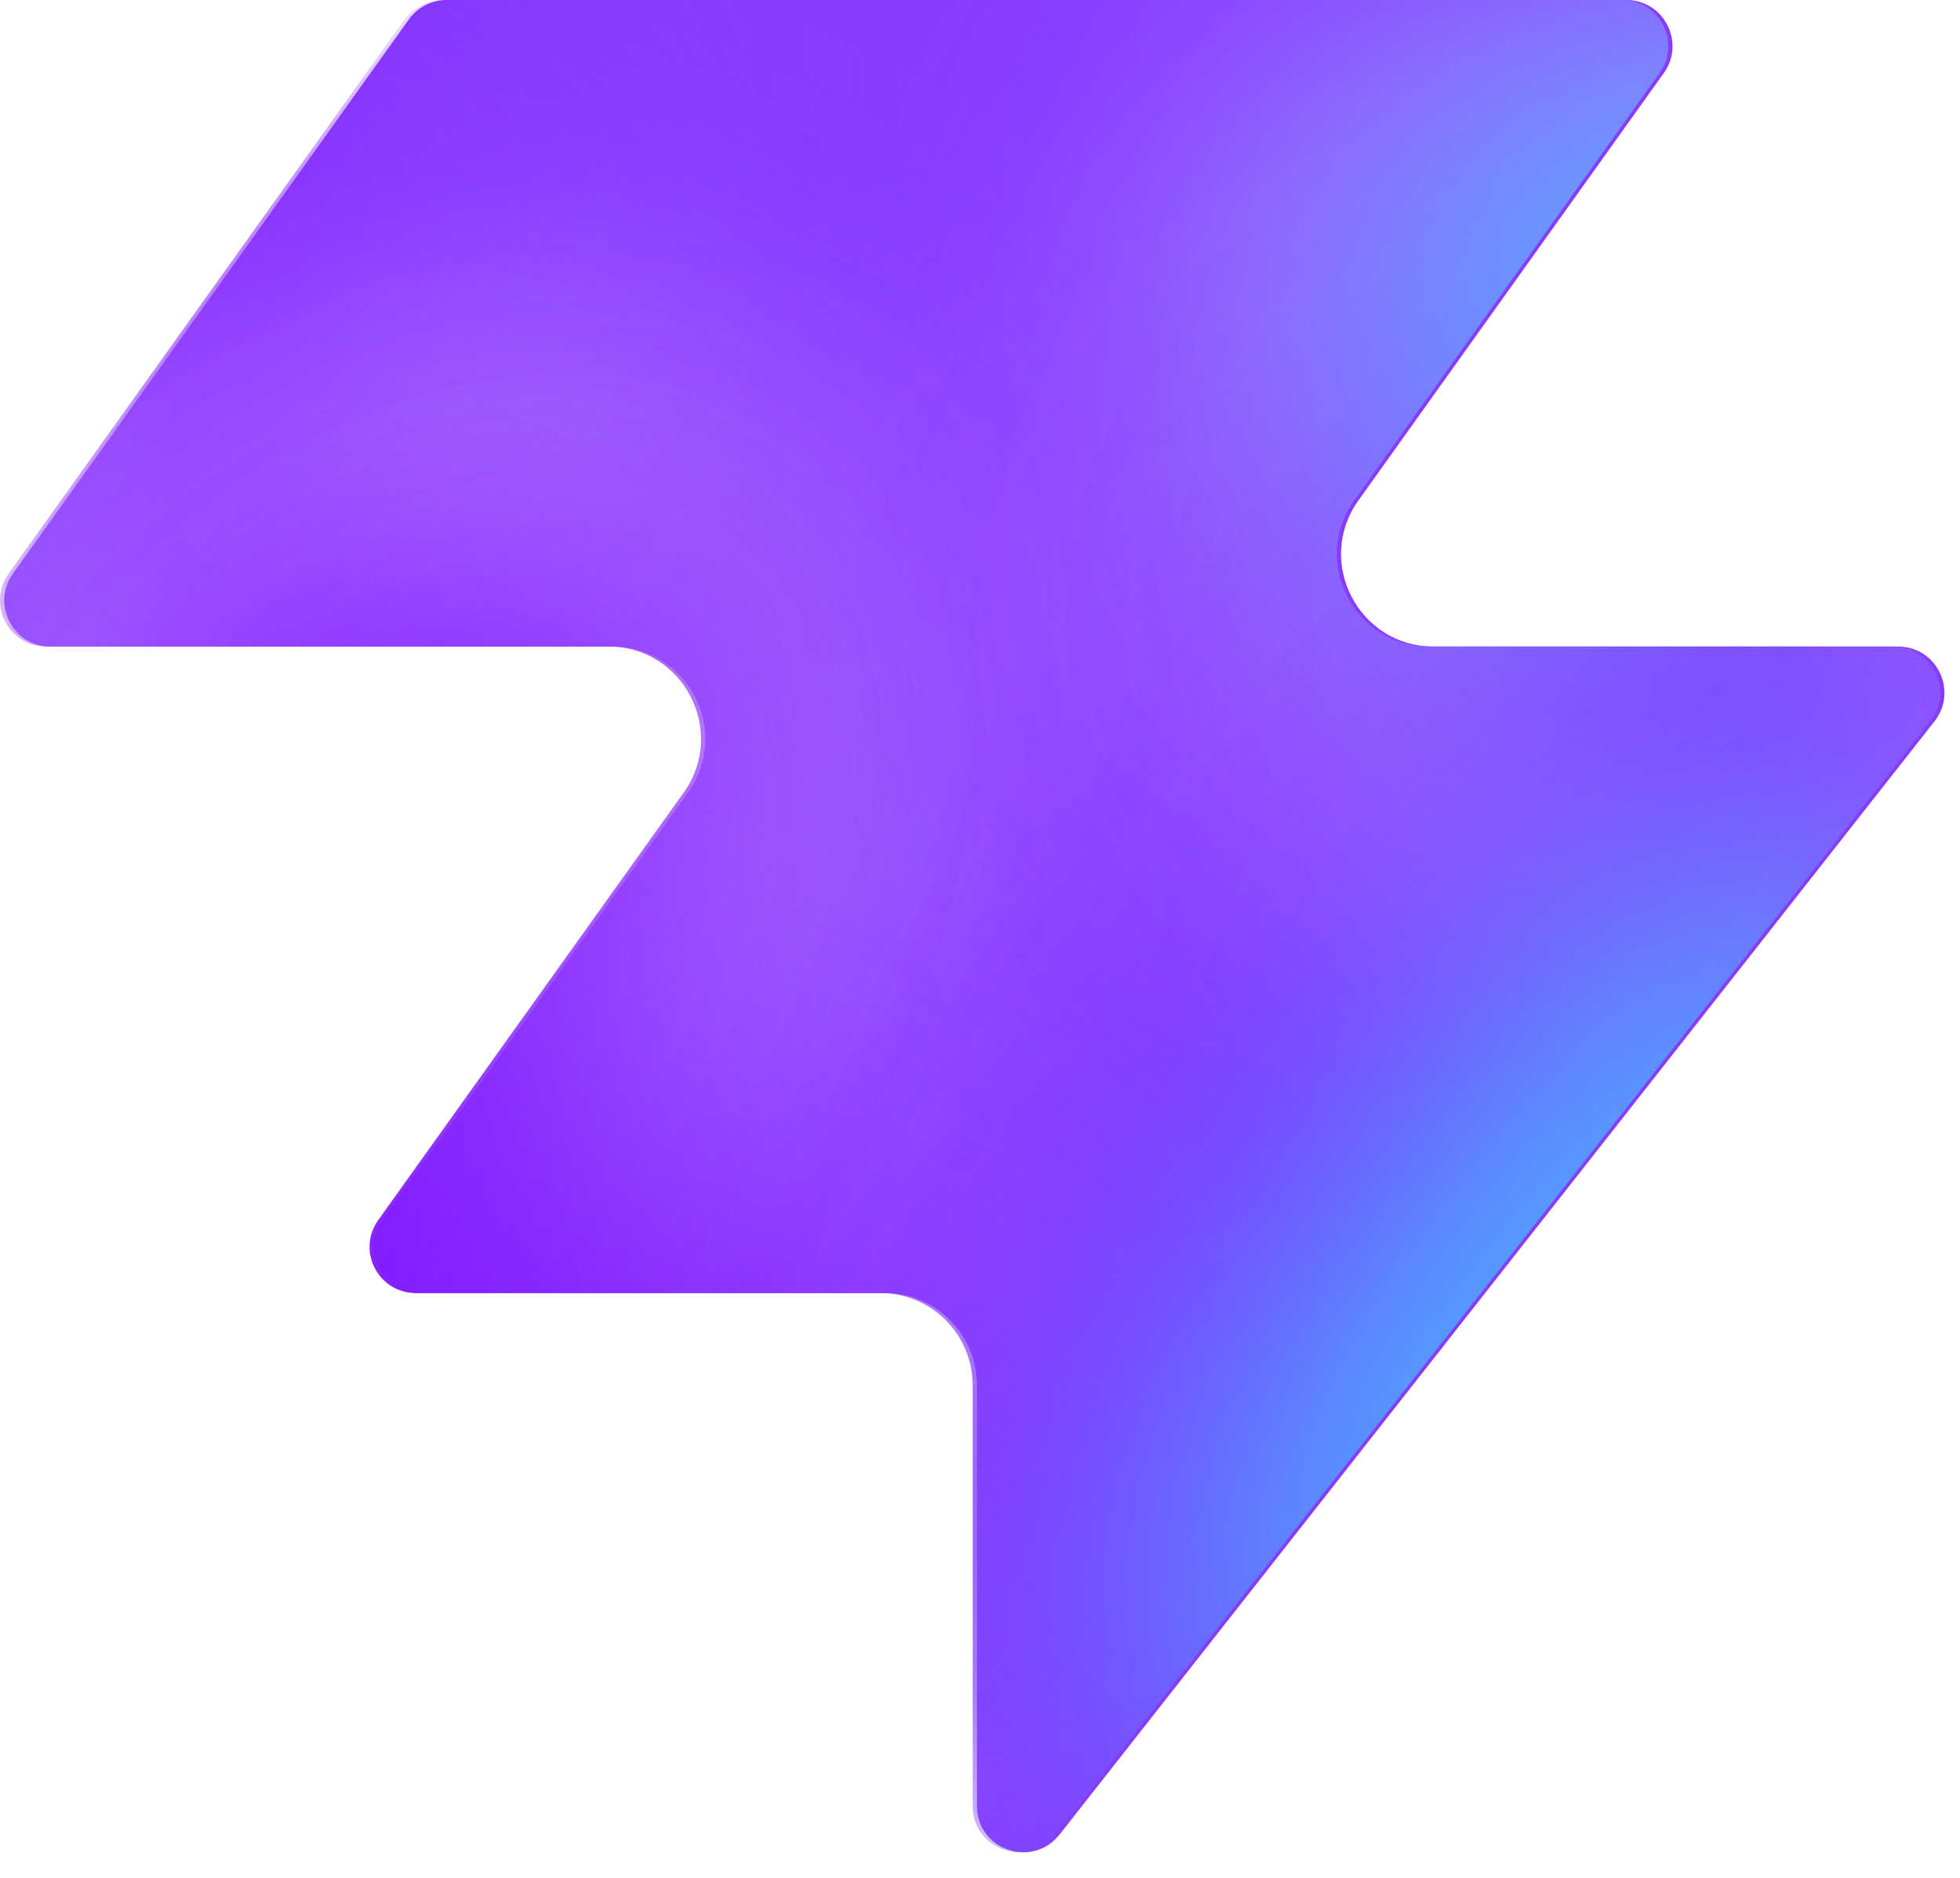
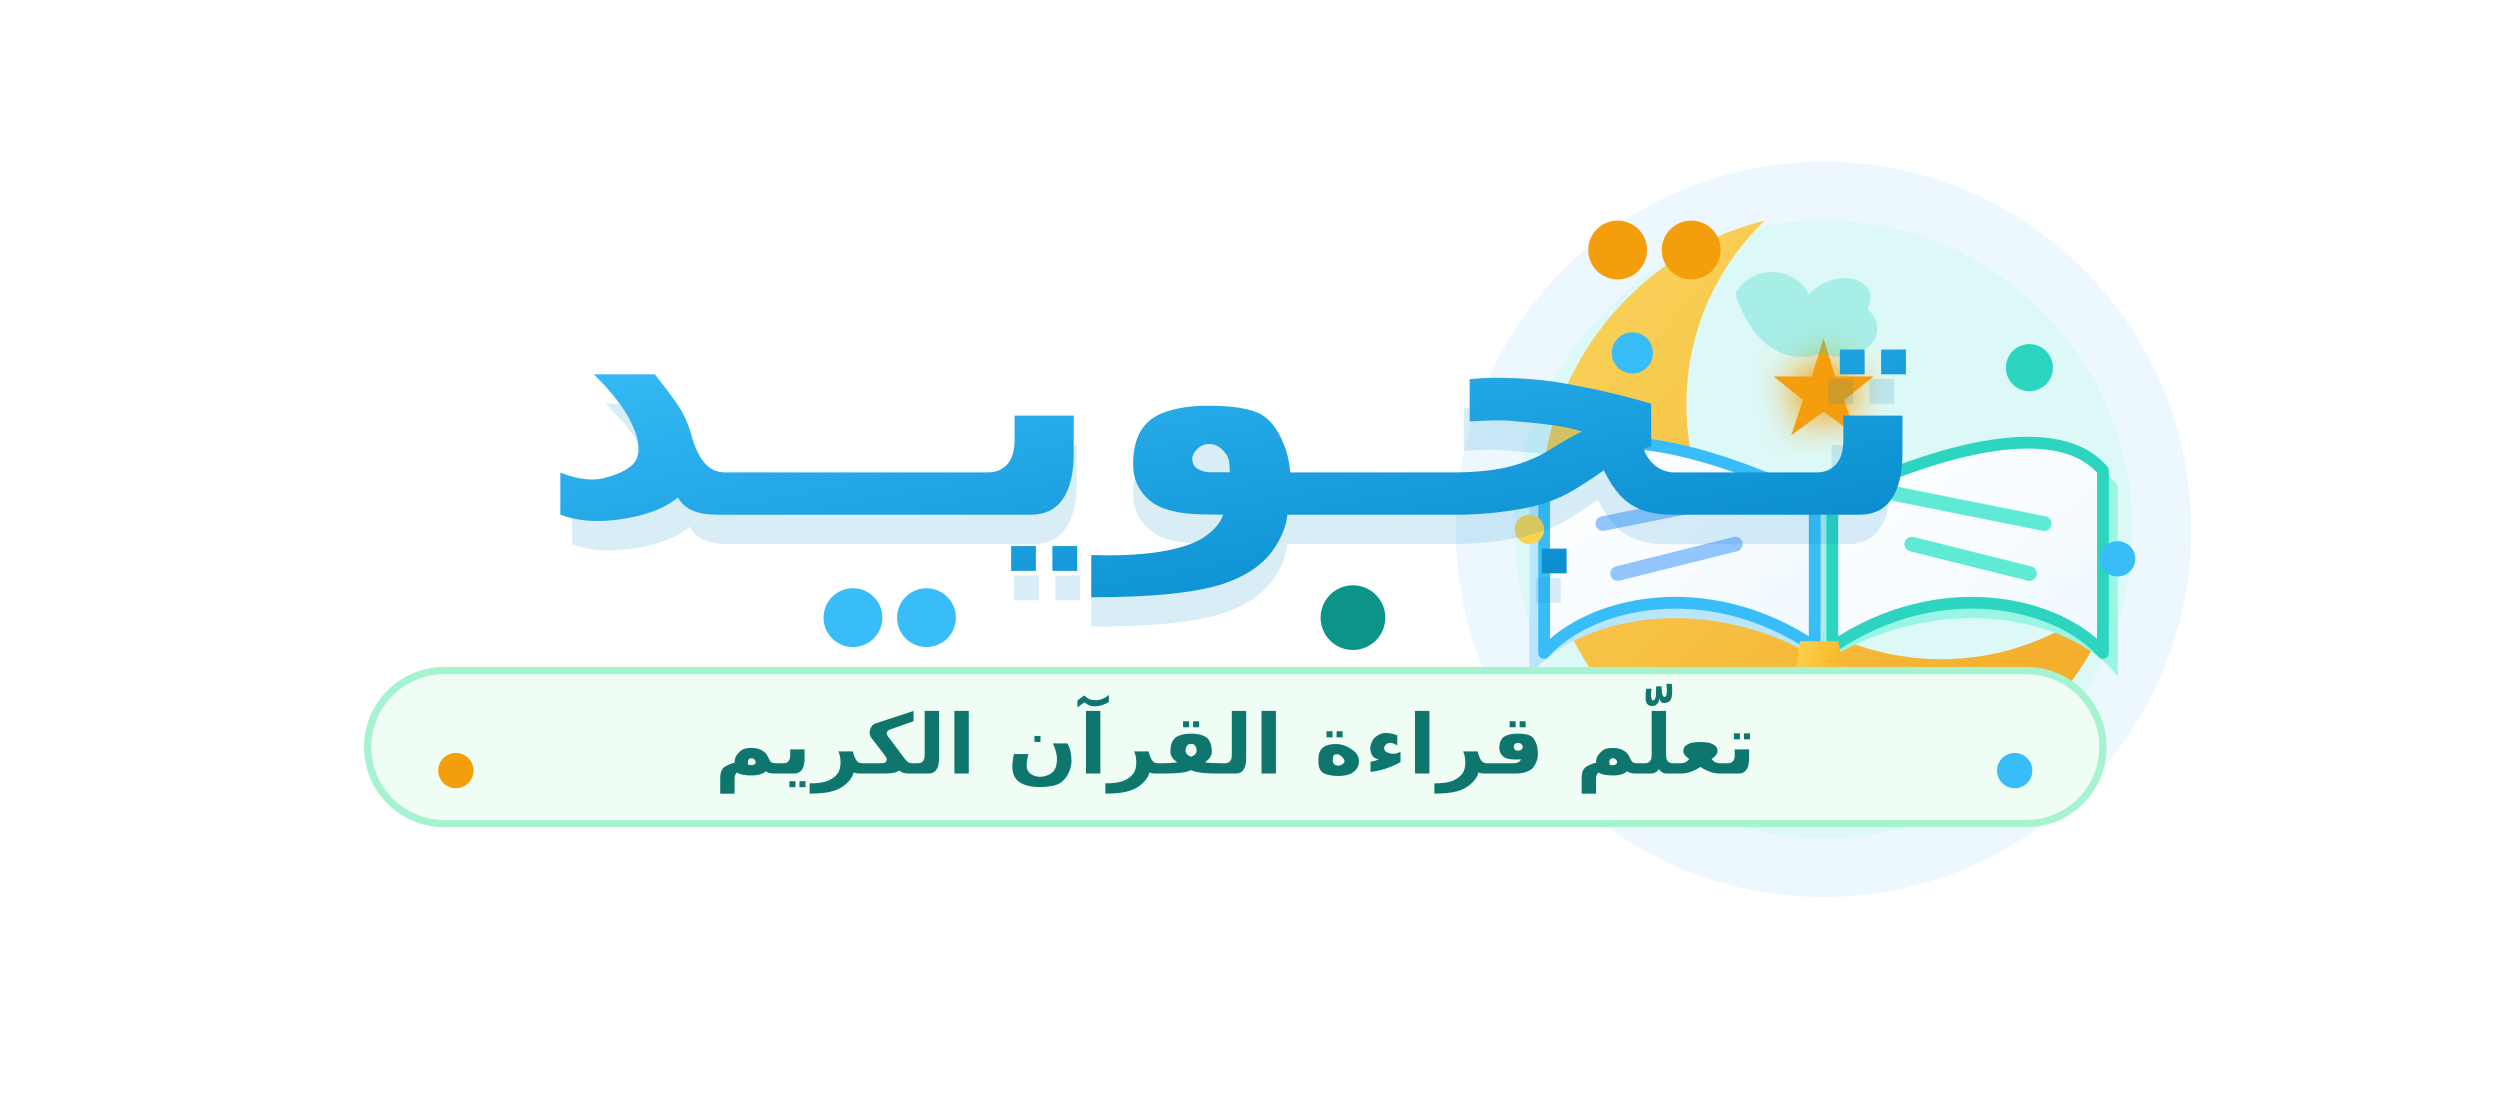
- <svg xmlns="http://www.w3.org/2000/svg" width="48" height="46" fill="none" viewBox="0 0 48 46">
-   <path fill="#863bff" d="M25.946 44.938c-.664.845-2.021.375-2.021-.698V33.937a2.26 2.26 0 0 0-2.262-2.262H10.287c-.92 0-1.456-1.04-.92-1.788l7.48-10.471c1.07-1.497 0-3.578-1.842-3.578H1.237c-.92 0-1.456-1.04-.92-1.788L10.013.474c.214-.297.556-.474.92-.474h28.894c.92 0 1.456 1.04.92 1.788l-7.48 10.471c-1.07 1.498 0 3.579 1.842 3.579h11.377c.943 0 1.473 1.088.89 1.83L25.947 44.94z" style="fill:#863bff;fill:color(display-p3 .525 .23 1);fill-opacity:1" />
-   <mask id="a" width="48" height="46" x="0" y="0" maskUnits="userSpaceOnUse" style="mask-type:alpha">
-     <path fill="#000" d="M25.842 44.938c-.664.844-2.021.375-2.021-.698V33.937a2.26 2.26 0 0 0-2.262-2.262H10.183c-.92 0-1.456-1.04-.92-1.788l7.48-10.471c1.07-1.498 0-3.579-1.842-3.579H1.133c-.92 0-1.456-1.04-.92-1.787L9.91.473c.214-.297.556-.474.92-.474h28.894c.92 0 1.456 1.04.92 1.788l-7.48 10.471c-1.07 1.498 0 3.578 1.842 3.578h11.377c.943 0 1.473 1.088.89 1.832L25.843 44.94z" style="fill:#000;fill-opacity:1" />
-   </mask>
-   <g mask="url(#a)">
-     <g filter="url(#b)">
-       <ellipse cx="5.508" cy="14.704" fill="#ede6ff" rx="5.508" ry="14.704" style="fill:#ede6ff;fill:color(display-p3 .927 .903 1);fill-opacity:1" transform="matrix(.00324 1 1 -.00324 -4.47 31.516)" />
-     </g>
-     <g filter="url(#c)">
-       <ellipse cx="10.399" cy="29.851" fill="#ede6ff" rx="10.399" ry="29.851" style="fill:#ede6ff;fill:color(display-p3 .927 .903 1);fill-opacity:1" transform="matrix(.00324 1 1 -.00324 -39.328 7.883)" />
-     </g>
-     <g filter="url(#d)">
-       <ellipse cx="5.508" cy="30.487" fill="#7e14ff" rx="5.508" ry="30.487" style="fill:#7e14ff;fill:color(display-p3 .492 .077 1);fill-opacity:1" transform="rotate(89.814 -25.913 -14.639)scale(1 -1)" />
-     </g>
-     <g filter="url(#e)">
-       <ellipse cx="5.508" cy="30.599" fill="#7e14ff" rx="5.508" ry="30.599" style="fill:#7e14ff;fill:color(display-p3 .492 .077 1);fill-opacity:1" transform="rotate(89.814 -32.644 -3.334)scale(1 -1)" />
-     </g>
-     <g filter="url(#f)">
-       <ellipse cx="5.508" cy="30.599" fill="#7e14ff" rx="5.508" ry="30.599" style="fill:#7e14ff;fill:color(display-p3 .492 .077 1);fill-opacity:1" transform="matrix(.00324 1 1 -.00324 -34.34 30.47)" />
-     </g>
-     <g filter="url(#g)">
-       <ellipse cx="14.072" cy="22.078" fill="#ede6ff" rx="14.072" ry="22.078" style="fill:#ede6ff;fill:color(display-p3 .927 .903 1);fill-opacity:1" transform="rotate(93.35 24.506 48.493)scale(-1 1)" />
-     </g>
-     <g filter="url(#h)">
-       <ellipse cx="3.47" cy="21.501" fill="#7e14ff" rx="3.47" ry="21.501" style="fill:#7e14ff;fill:color(display-p3 .492 .077 1);fill-opacity:1" transform="rotate(89.009 28.708 47.59)scale(-1 1)" />
-     </g>
-     <g filter="url(#i)">
-       <ellipse cx="3.47" cy="21.501" fill="#7e14ff" rx="3.47" ry="21.501" style="fill:#7e14ff;fill:color(display-p3 .492 .077 1);fill-opacity:1" transform="rotate(89.009 28.708 47.59)scale(-1 1)" />
-     </g>
-     <g filter="url(#j)">
-       <ellipse cx=".387" cy="8.972" fill="#7e14ff" rx="4.407" ry="29.108" style="fill:#7e14ff;fill:color(display-p3 .492 .077 1);fill-opacity:1" transform="rotate(39.51 .387 8.972)" />
-     </g>
-     <g filter="url(#k)">
-       <ellipse cx="47.523" cy="-6.092" fill="#7e14ff" rx="4.407" ry="29.108" style="fill:#7e14ff;fill:color(display-p3 .492 .077 1);fill-opacity:1" transform="rotate(37.892 47.523 -6.092)" />
-     </g>
-     <g filter="url(#l)">
-       <ellipse cx="41.412" cy="6.333" fill="#47bfff" rx="5.971" ry="9.665" style="fill:#47bfff;fill:color(display-p3 .28 .748 1);fill-opacity:1" transform="rotate(37.892 41.412 6.333)" />
-     </g>
-     <g filter="url(#m)">
-       <ellipse cx="-1.879" cy="38.332" fill="#7e14ff" rx="4.407" ry="29.108" style="fill:#7e14ff;fill:color(display-p3 .492 .077 1);fill-opacity:1" transform="rotate(37.892 -1.88 38.332)" />
-     </g>
-     <g filter="url(#n)">
-       <ellipse cx="-1.879" cy="38.332" fill="#7e14ff" rx="4.407" ry="29.108" style="fill:#7e14ff;fill:color(display-p3 .492 .077 1);fill-opacity:1" transform="rotate(37.892 -1.88 38.332)" />
-     </g>
-     <g filter="url(#o)">
-       <ellipse cx="35.651" cy="29.907" fill="#7e14ff" rx="4.407" ry="29.108" style="fill:#7e14ff;fill:color(display-p3 .492 .077 1);fill-opacity:1" transform="rotate(37.892 35.651 29.907)" />
-     </g>
-     <g filter="url(#p)">
-       <ellipse cx="38.418" cy="32.4" fill="#47bfff" rx="5.971" ry="15.297" style="fill:#47bfff;fill:color(display-p3 .28 .748 1);fill-opacity:1" transform="rotate(37.892 38.418 32.4)" />
-     </g>
-   </g>
+ <svg xmlns="http://www.w3.org/2000/svg" id="tajweedLogo" viewBox="0 0 850 380" class="w-full h-auto logo-preview-svg" style="background: transparent;">
  <defs>
-     <filter id="b" width="60.045" height="41.654" x="-19.77" y="16.149" color-interpolation-filters="sRGB" filterUnits="userSpaceOnUse">
-       <feFlood flood-opacity="0" result="BackgroundImageFix" />
-       <feBlend in="SourceGraphic" in2="BackgroundImageFix" result="shape" />
-       <feGaussianBlur result="effect1_foregroundBlur_2002_17158" stdDeviation="7.659" />
-     </filter>
-     <filter id="c" width="90.34" height="51.437" x="-54.613" y="-7.533" color-interpolation-filters="sRGB" filterUnits="userSpaceOnUse">
-       <feFlood flood-opacity="0" result="BackgroundImageFix" />
-       <feBlend in="SourceGraphic" in2="BackgroundImageFix" result="shape" />
-       <feGaussianBlur result="effect1_foregroundBlur_2002_17158" stdDeviation="7.659" />
-     </filter>
-     <filter id="d" width="79.355" height="29.4" x="-49.64" y="2.03" color-interpolation-filters="sRGB" filterUnits="userSpaceOnUse">
-       <feFlood flood-opacity="0" result="BackgroundImageFix" />
-       <feBlend in="SourceGraphic" in2="BackgroundImageFix" result="shape" />
-       <feGaussianBlur result="effect1_foregroundBlur_2002_17158" stdDeviation="4.596" />
-     </filter>
-     <filter id="e" width="79.579" height="29.4" x="-45.045" y="20.029" color-interpolation-filters="sRGB" filterUnits="userSpaceOnUse">
-       <feFlood flood-opacity="0" result="BackgroundImageFix" />
-       <feBlend in="SourceGraphic" in2="BackgroundImageFix" result="shape" />
-       <feGaussianBlur result="effect1_foregroundBlur_2002_17158" stdDeviation="4.596" />
-     </filter>
-     <filter id="f" width="79.579" height="29.4" x="-43.513" y="21.178" color-interpolation-filters="sRGB" filterUnits="userSpaceOnUse">
-       <feFlood flood-opacity="0" result="BackgroundImageFix" />
-       <feBlend in="SourceGraphic" in2="BackgroundImageFix" result="shape" />
-       <feGaussianBlur result="effect1_foregroundBlur_2002_17158" stdDeviation="4.596" />
-     </filter>
-     <filter id="g" width="74.749" height="58.852" x="15.756" y="-17.901" color-interpolation-filters="sRGB" filterUnits="userSpaceOnUse">
-       <feFlood flood-opacity="0" result="BackgroundImageFix" />
-       <feBlend in="SourceGraphic" in2="BackgroundImageFix" result="shape" />
-       <feGaussianBlur result="effect1_foregroundBlur_2002_17158" stdDeviation="7.659" />
-     </filter>
-     <filter id="h" width="61.377" height="25.362" x="23.548" y="2.284" color-interpolation-filters="sRGB" filterUnits="userSpaceOnUse">
-       <feFlood flood-opacity="0" result="BackgroundImageFix" />
-       <feBlend in="SourceGraphic" in2="BackgroundImageFix" result="shape" />
-       <feGaussianBlur result="effect1_foregroundBlur_2002_17158" stdDeviation="4.596" />
-     </filter>
-     <filter id="i" width="61.377" height="25.362" x="23.548" y="2.284" color-interpolation-filters="sRGB" filterUnits="userSpaceOnUse">
-       <feFlood flood-opacity="0" result="BackgroundImageFix" />
-       <feBlend in="SourceGraphic" in2="BackgroundImageFix" result="shape" />
-       <feGaussianBlur result="effect1_foregroundBlur_2002_17158" stdDeviation="4.596" />
-     </filter>
-     <filter id="j" width="56.045" height="63.649" x="-27.636" y="-22.853" color-interpolation-filters="sRGB" filterUnits="userSpaceOnUse">
-       <feFlood flood-opacity="0" result="BackgroundImageFix" />
-       <feBlend in="SourceGraphic" in2="BackgroundImageFix" result="shape" />
-       <feGaussianBlur result="effect1_foregroundBlur_2002_17158" stdDeviation="4.596" />
-     </filter>
-     <filter id="k" width="54.814" height="64.646" x="20.116" y="-38.415" color-interpolation-filters="sRGB" filterUnits="userSpaceOnUse">
-       <feFlood flood-opacity="0" result="BackgroundImageFix" />
-       <feBlend in="SourceGraphic" in2="BackgroundImageFix" result="shape" />
-       <feGaussianBlur result="effect1_foregroundBlur_2002_17158" stdDeviation="4.596" />
-     </filter>
-     <filter id="l" width="33.541" height="35.313" x="24.641" y="-11.323" color-interpolation-filters="sRGB" filterUnits="userSpaceOnUse">
-       <feFlood flood-opacity="0" result="BackgroundImageFix" />
-       <feBlend in="SourceGraphic" in2="BackgroundImageFix" result="shape" />
-       <feGaussianBlur result="effect1_foregroundBlur_2002_17158" stdDeviation="4.596" />
-     </filter>
-     <filter id="m" width="54.814" height="64.646" x="-29.286" y="6.009" color-interpolation-filters="sRGB" filterUnits="userSpaceOnUse">
-       <feFlood flood-opacity="0" result="BackgroundImageFix" />
-       <feBlend in="SourceGraphic" in2="BackgroundImageFix" result="shape" />
-       <feGaussianBlur result="effect1_foregroundBlur_2002_17158" stdDeviation="4.596" />
-     </filter>
-     <filter id="n" width="54.814" height="64.646" x="-29.286" y="6.009" color-interpolation-filters="sRGB" filterUnits="userSpaceOnUse">
-       <feFlood flood-opacity="0" result="BackgroundImageFix" />
-       <feBlend in="SourceGraphic" in2="BackgroundImageFix" result="shape" />
-       <feGaussianBlur result="effect1_foregroundBlur_2002_17158" stdDeviation="4.596" />
-     </filter>
-     <filter id="o" width="54.814" height="64.646" x="8.244" y="-2.416" color-interpolation-filters="sRGB" filterUnits="userSpaceOnUse">
-       <feFlood flood-opacity="0" result="BackgroundImageFix" />
-       <feBlend in="SourceGraphic" in2="BackgroundImageFix" result="shape" />
-       <feGaussianBlur result="effect1_foregroundBlur_2002_17158" stdDeviation="4.596" />
-     </filter>
-     <filter id="p" width="39.409" height="43.623" x="18.713" y="10.588" color-interpolation-filters="sRGB" filterUnits="userSpaceOnUse">
-       <feFlood flood-opacity="0" result="BackgroundImageFix" />
-       <feBlend in="SourceGraphic" in2="BackgroundImageFix" result="shape" />
-       <feGaussianBlur result="effect1_foregroundBlur_2002_17158" stdDeviation="4.596" />
+     <linearGradient id="skyCalmGrad" x1="0%" y1="0%" x2="100%" y2="100%">
+       <stop offset="0%" stop-color="#38bdf8" />
+       <stop offset="100%" stop-color="#0284c7" />
+     </linearGradient>
+     <linearGradient id="tealSoftGrad" x1="0%" y1="0%" x2="100%" y2="100%">
+       <stop offset="0%" stop-color="#2dd4bf" />
+       <stop offset="100%" stop-color="#0d9488" />
+     </linearGradient>
+     <linearGradient id="amberWarmGrad" x1="0%" y1="0%" x2="100%" y2="100%">
+       <stop offset="0%" stop-color="#fcd34d" />
+       <stop offset="100%" stop-color="#f59e0b" />
+     </linearGradient>
+     <linearGradient id="bookPageGrad" x1="0%" y1="0%" x2="100%" y2="100%">
+       <stop offset="0%" stop-color="#ffffff" />
+       <stop offset="100%" stop-color="#f0f9ff" />
+     </linearGradient>
+     <filter id="gentleGlow" x="-20%" y="-20%" width="140%" height="140%">
+       <feGaussianBlur stdDeviation="6" result="blur" />
+       <feComposite in="SourceGraphic" in2="blur" operator="over" />
    </filter>
  </defs>
+   <g id="logoIcon" transform="translate(620, 190)">
+     <circle cx="0" cy="-10" r="125" fill="#e0f2fe" opacity="0.6" />
+     <circle cx="0" cy="-10" r="105" fill="#ccfbf1" opacity="0.5" />
+     <path d="M -20 -115 A 100 100 0 1 0 100 10 A 85 85 0 1 1 -20 -115 Z" fill="url(#amberWarmGrad)" opacity="0.9" />
+     <g id="openQuranBook">
+       <path d="M 0 35 C -40 10, -85 20, -100 40 L -100 -25 C -85 -45, -40 -35, 0 -15 Z" fill="#bae6fd" />
+       <path d="M 0 35 C 40 10, 85 20, 100 40 L 100 -25 C 85 -45, 40 -35, 0 -15 Z" fill="#99f6e4" />
+       <path d="M -3 30 C -40 5, -80 15, -95 32 L -95 -30 C -80 -48, -40 -38, -3 -20 Z" fill="url(#bookPageGrad)" stroke="#38bdf8" stroke-width="4" stroke-linejoin="round" stroke-linecap="round" />
+       <path d="M 3 30 C 40 5, 80 15, 95 32 L 95 -30 C 80 -48, 40 -38, 3 -20 Z" fill="url(#bookPageGrad)" stroke="#2dd4bf" stroke-width="4" stroke-linejoin="round" stroke-linecap="round" />
+       <path d="M -8 28 Q -15 65 0 85 Q 12 65 5 28 Z" fill="url(#amberWarmGrad)" />
+       <line x1="-75" y1="-12" x2="-25" y2="-22" stroke="#93c5fd" stroke-width="5" stroke-linecap="round" />
+       <line x1="-70" y1="5" x2="-30" y2="-5" stroke="#93c5fd" stroke-width="5" stroke-linecap="round" />
+       <line x1="25" y1="-22" x2="75" y2="-12" stroke="#5eead4" stroke-width="5" stroke-linecap="round" />
+       <line x1="30" y1="-5" x2="70" y2="5" stroke="#5eead4" stroke-width="5" stroke-linecap="round" />
+     </g>
+     <path d="M 0 -75 L 4 -62 L 17 -62 L 7 -54 L 11 -42 L 0 -50 L -11 -42 L -7 -54 L -17 -62 L -4 -62 Z" fill="#f59e0b" filter="url(#gentleGlow)" />
+     <circle cx="-65" cy="-70" r="7" fill="#38bdf8" />
+     <circle cx="70" cy="-65" r="8" fill="#2dd4bf" />
+     <circle cx="-100" cy="-10" r="5" fill="#fcd34d" />
+     <circle cx="100" cy="0" r="6" fill="#38bdf8" />
+     <path d="M -30 -90 C -25 -100, -10 -100, -5 -90 C 5 -100, 20 -95, 15 -85 C 25 -75, 10 -65, 0 -70 C -15 -65, -25 -75, -30 -90 Z" fill="#2dd4bf" opacity="0.3" />
+   </g>
+   <g id="mainText" transform="translate(100, 165)">
+     <text x="320" y="20" font-family="'Cairo', 'Tajawal', sans-serif" font-size="115" font-weight="800" fill="#0284c7" opacity="0.15" text-anchor="middle">تـجـويــد</text>
+     <text x="320" y="10" font-family="'Cairo', 'Tajawal', sans-serif" font-size="115" font-weight="800" fill="url(#skyCalmGrad)" text-anchor="middle" letter-spacing="1">
+                                 تـجـويــد
+                             </text>
+     <circle cx="475" cy="-80" r="10" fill="#f59e0b" />
+     <circle cx="450" cy="-80" r="10" fill="#f59e0b" />
+     <circle cx="360" cy="45" r="11" fill="#0d9488" />
+     <circle cx="215" cy="45" r="10" fill="#38bdf8" />
+     <circle cx="190" cy="45" r="10" fill="#38bdf8" />
+   </g>
+   <g id="taglineText" transform="translate(100, 260)">
+     <rect x="25" y="-32" width="590" height="52" rx="26" fill="#f0fdf4" stroke="#a7f3d0" stroke-width="2.5" />
+     <text x="320" y="3" font-family="'Cairo', sans-serif" font-size="28" font-weight="700" fill="#0f766e" text-anchor="middle" letter-spacing="0.5">
+                                 تعلّم قراءة القرآن الكريم
+                             </text>
+     <circle cx="55" cy="2" r="6" fill="#f59e0b" />
+     <circle cx="585" cy="2" r="6" fill="#38bdf8" />
+   </g>
</svg>
